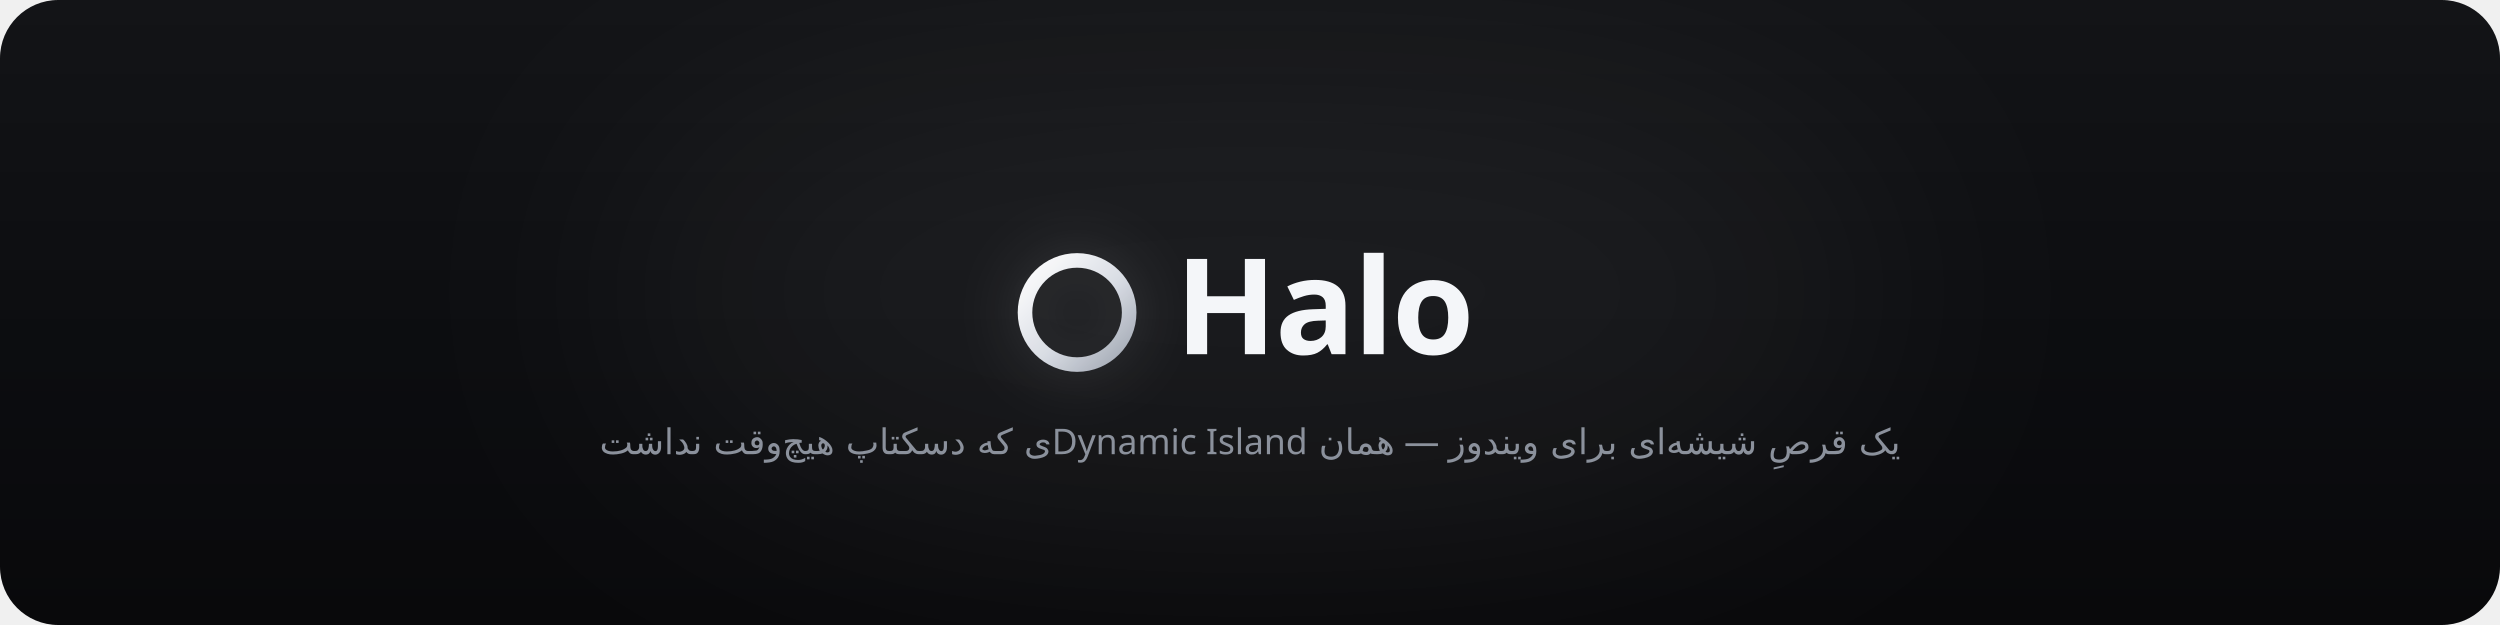
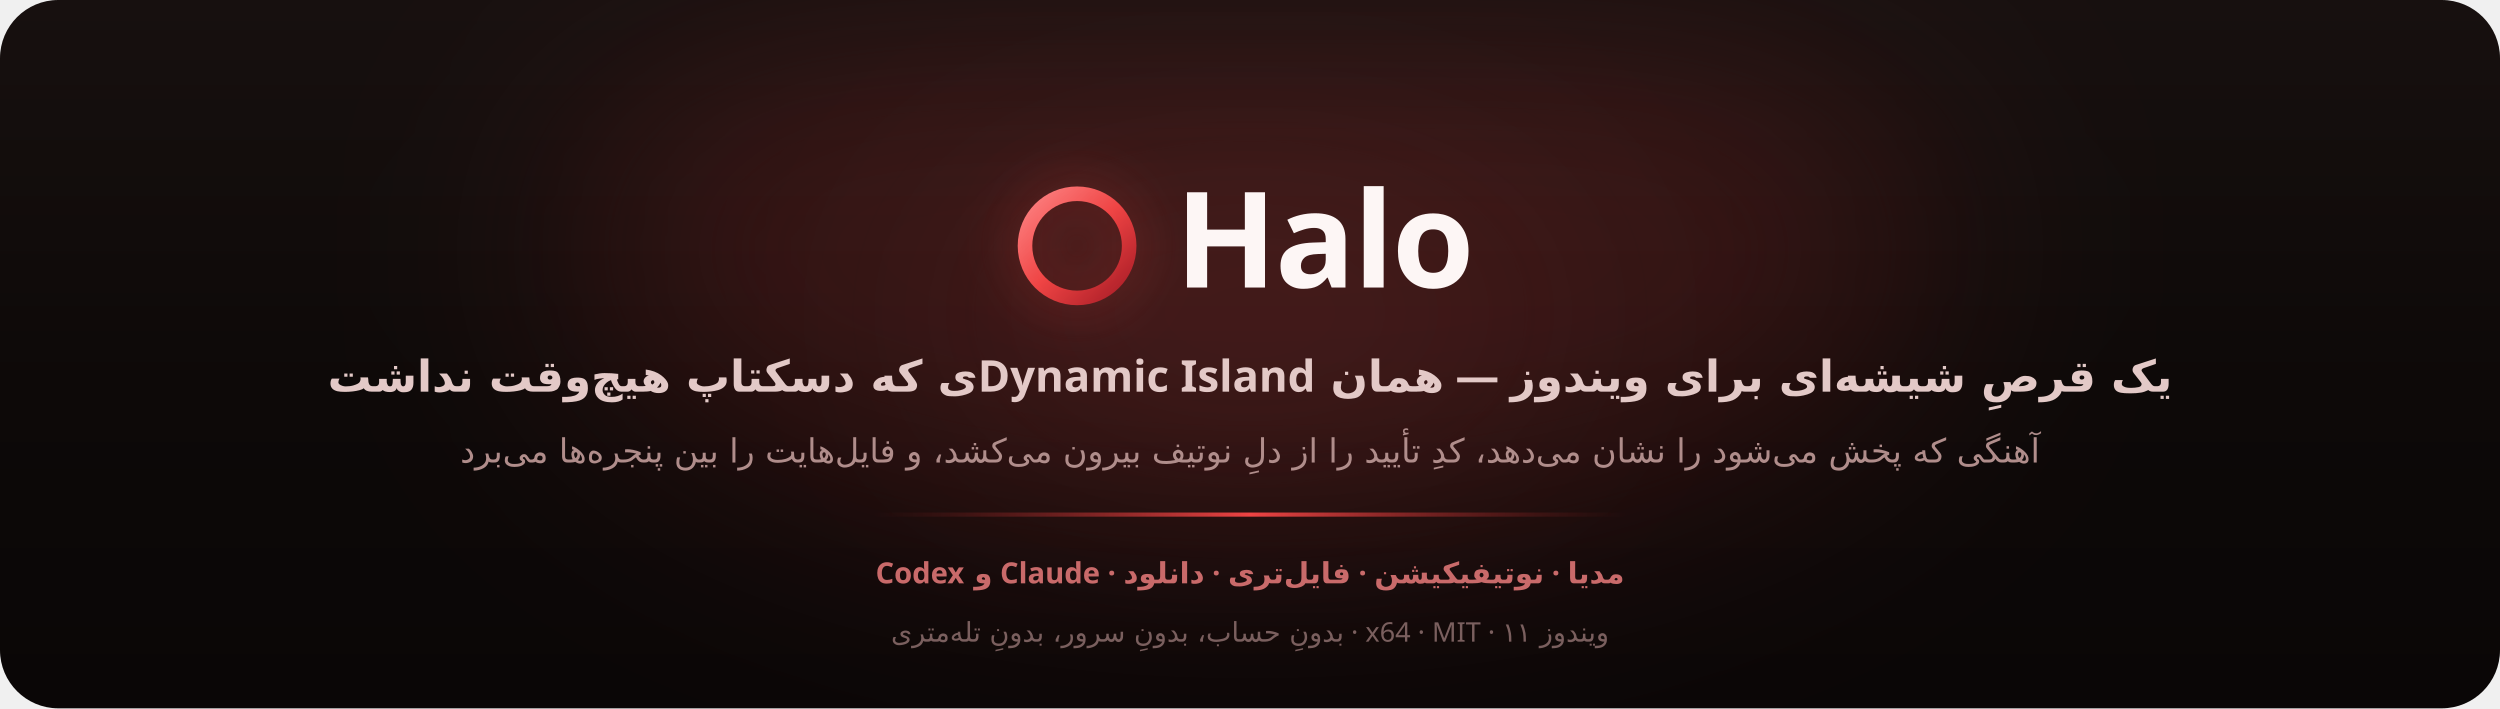
- <svg xmlns="http://www.w3.org/2000/svg" width="1200" height="300" viewBox="0 0 1200 300" font-family="Vazirmatn, 'Segoe UI', Tahoma, system-ui, sans-serif">
+ <svg xmlns="http://www.w3.org/2000/svg" width="1200" height="340" viewBox="0 0 1200 340" font-family="Vazirmatn, 'Segoe UI', Tahoma, system-ui, sans-serif">
  <defs>
    <linearGradient id="bg" x1="0" y1="0" x2="0" y2="1">
-       <stop offset="0" stop-color="#131417" />
-       <stop offset="0.55" stop-color="#0c0d10" />
-       <stop offset="1" stop-color="#09090b" />
+       <stop offset="0" stop-color="#17100f" />
+       <stop offset="0.55" stop-color="#0d0908" />
+       <stop offset="1" stop-color="#0a0606" />
    </linearGradient>
    <linearGradient id="ring" x1="0" y1="0" x2="1" y2="1">
-       <stop offset="0" stop-color="#ffffff" />
-       <stop offset="0.55" stop-color="#d6dae2" />
-       <stop offset="1" stop-color="#9aa1ad" />
+       <stop offset="0" stop-color="#ff8a8a" />
+       <stop offset="0.5" stop-color="#ef4444" />
+       <stop offset="1" stop-color="#a01722" />
+     </linearGradient>
+     <linearGradient id="rule" x1="0" y1="0" x2="1" y2="0">
+       <stop offset="0" stop-color="#7f1d1d" stop-opacity="0" />
+       <stop offset="0.5" stop-color="#ef4444" />
+       <stop offset="1" stop-color="#7f1d1d" stop-opacity="0" />
    </linearGradient>
    <filter id="wide" x="-70%" y="-70%" width="240%" height="240%">
-       <feGaussianBlur stdDeviation="60" />
+       <feGaussianBlur stdDeviation="58" />
    </filter>
    <filter id="near" x="-80%" y="-80%" width="260%" height="260%">
      <feGaussianBlur stdDeviation="13" />
    </filter>
    <clipPath id="card">
-       <rect width="1200" height="300" rx="28" />
+       <rect width="1200" height="340" rx="28" />
    </clipPath>
  </defs>
  <g clip-path="url(#card)">
-     <rect width="1200" height="300" fill="url(#bg)" />
-     <ellipse cx="600" cy="140" rx="300" ry="130" fill="#ffffff" opacity=".055" filter="url(#wide)" />
-     <circle cx="517" cy="150" r="25" fill="none" stroke="url(#ring)" stroke-width="7" />
-     <circle cx="517" cy="150" r="25" fill="none" stroke="#ffffff" stroke-width="10" opacity=".16" filter="url(#near)" />
-     <text x="564" y="170" fill="#f4f6f9" font-size="64" font-weight="800" letter-spacing="-1">Halo</text>
-     <text x="600" y="218" fill="#8b919c" font-size="17" text-anchor="middle">⁧یک قرصِ شیشه‌ای برای ویندوز — همان Dynamic Islandی که دسکتاپ هیچ‌وقت نداشت⁩</text>
+     <rect width="1200" height="340" fill="url(#bg)" />
+     <ellipse cx="600" cy="120" rx="330" ry="140" fill="#ef4444" opacity=".17" filter="url(#wide)" />
+     <ellipse cx="600" cy="150" rx="150" ry="60" fill="#f87171" opacity=".10" filter="url(#wide)" />
+     <circle cx="517" cy="118" r="25" fill="none" stroke="url(#ring)" stroke-width="7" />
+     <circle cx="517" cy="118" r="25" fill="none" stroke="#ef4444" stroke-width="11" opacity=".30" filter="url(#near)" />
+     <text x="564" y="138" fill="#fdf6f5" font-size="64" font-weight="800" letter-spacing="-1">Halo</text>
+     <text x="600" y="188" fill="#e3c9c7" font-size="21" font-weight="600" text-anchor="middle">⁧یک قرصِ شیشه‌ای برای ویندوز — همان Dynamic Islandی که دسکتاپ هیچ‌وقت نداشت⁩</text>
+     <text x="600" y="222" fill="#b08d8b" font-size="16" text-anchor="middle">⁧آهنگی که پخش می‌شود را نشان می‌دهد، کدِ تأیید را از دلِ نوتیف بیرون می‌کشد، و فایل‌هایت را بین پنجره‌ها می‌برد⁩</text>
+     <rect x="420" y="246" width="360" height="2" rx="1" fill="url(#rule)" />
+     <text x="600" y="280" fill="#c96a6a" font-size="14" font-weight="700" text-anchor="middle">⁧مدیا · نوتیفیکیشن · فایل‌تری · دانلود · Claude و Codex⁩</text>
+     <text x="600" y="308" fill="#7a5f5e" font-size="13" text-anchor="middle">⁧ویندوز ۱۱ · x64 · MIT · بدونِ حساب، بدونِ سرور، بدونِ تله‌متری⁩</text>
  </g>
</svg>
